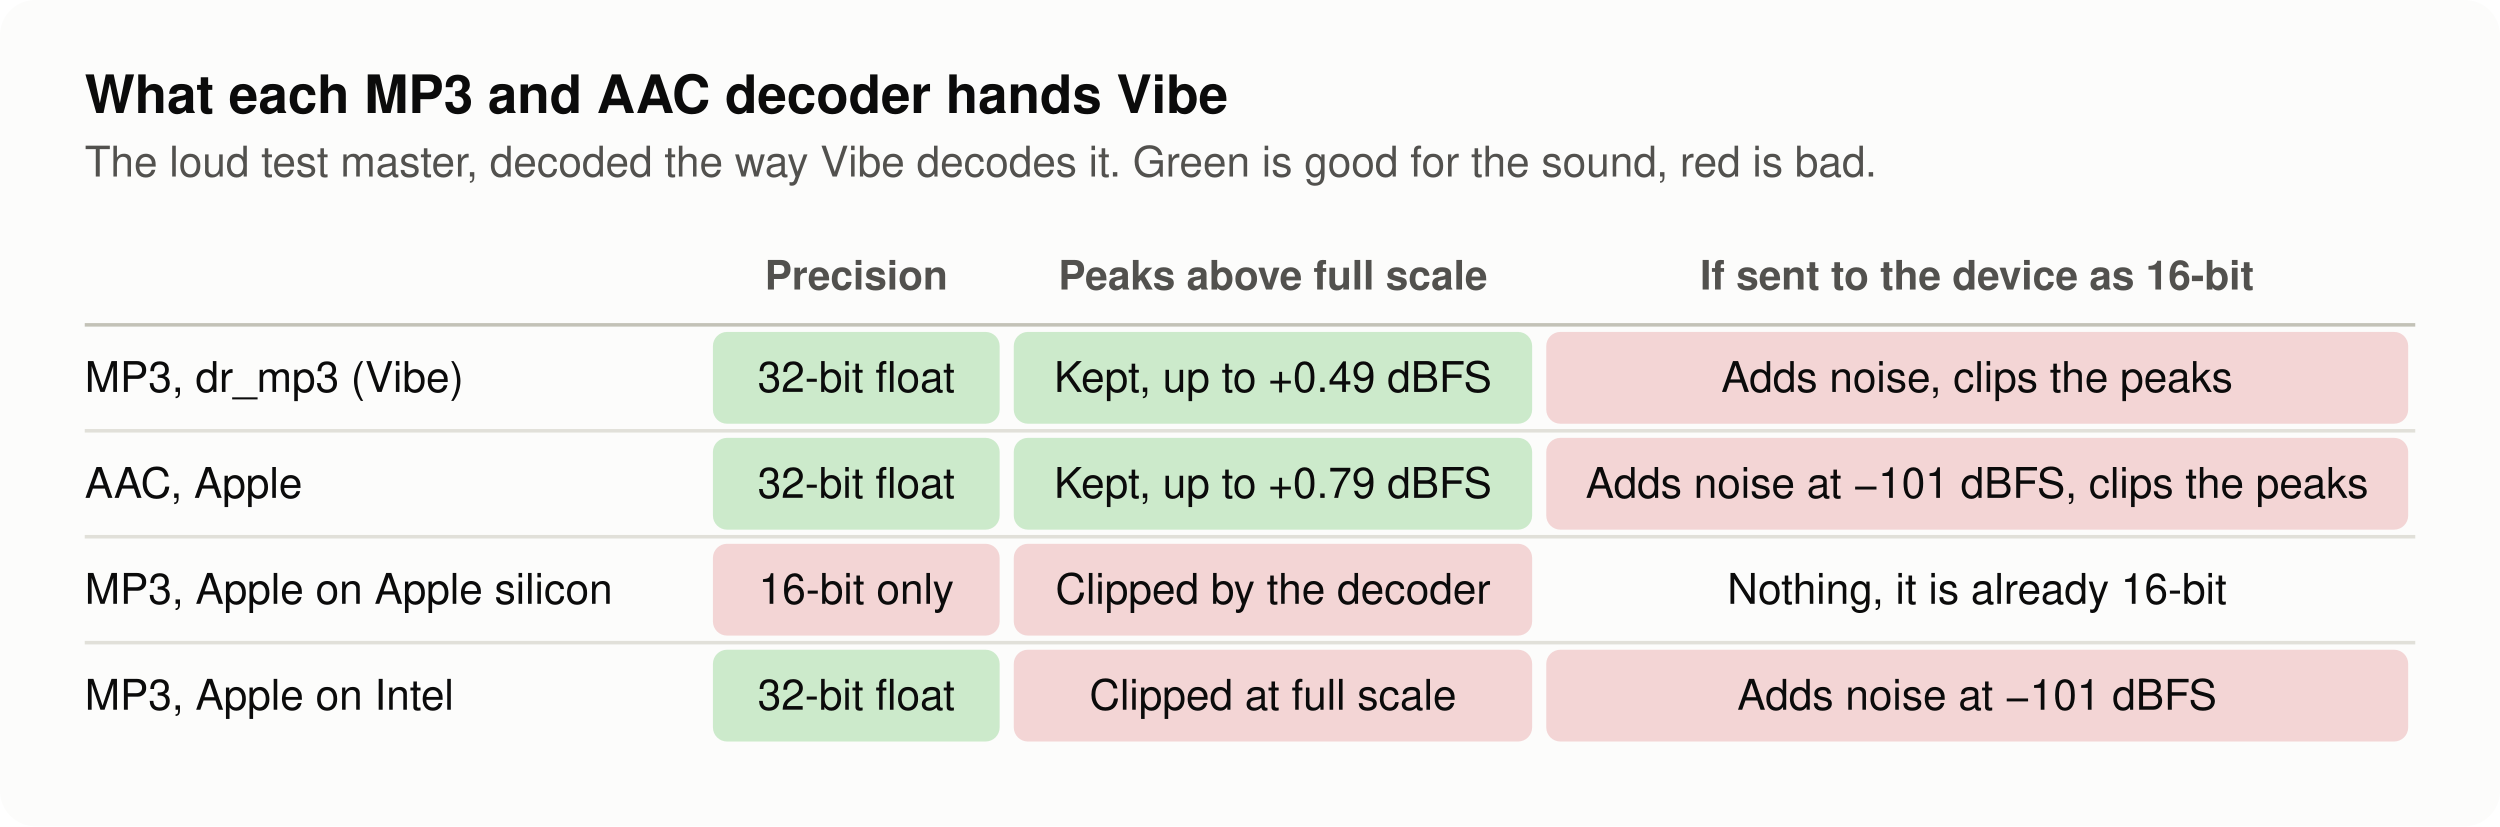
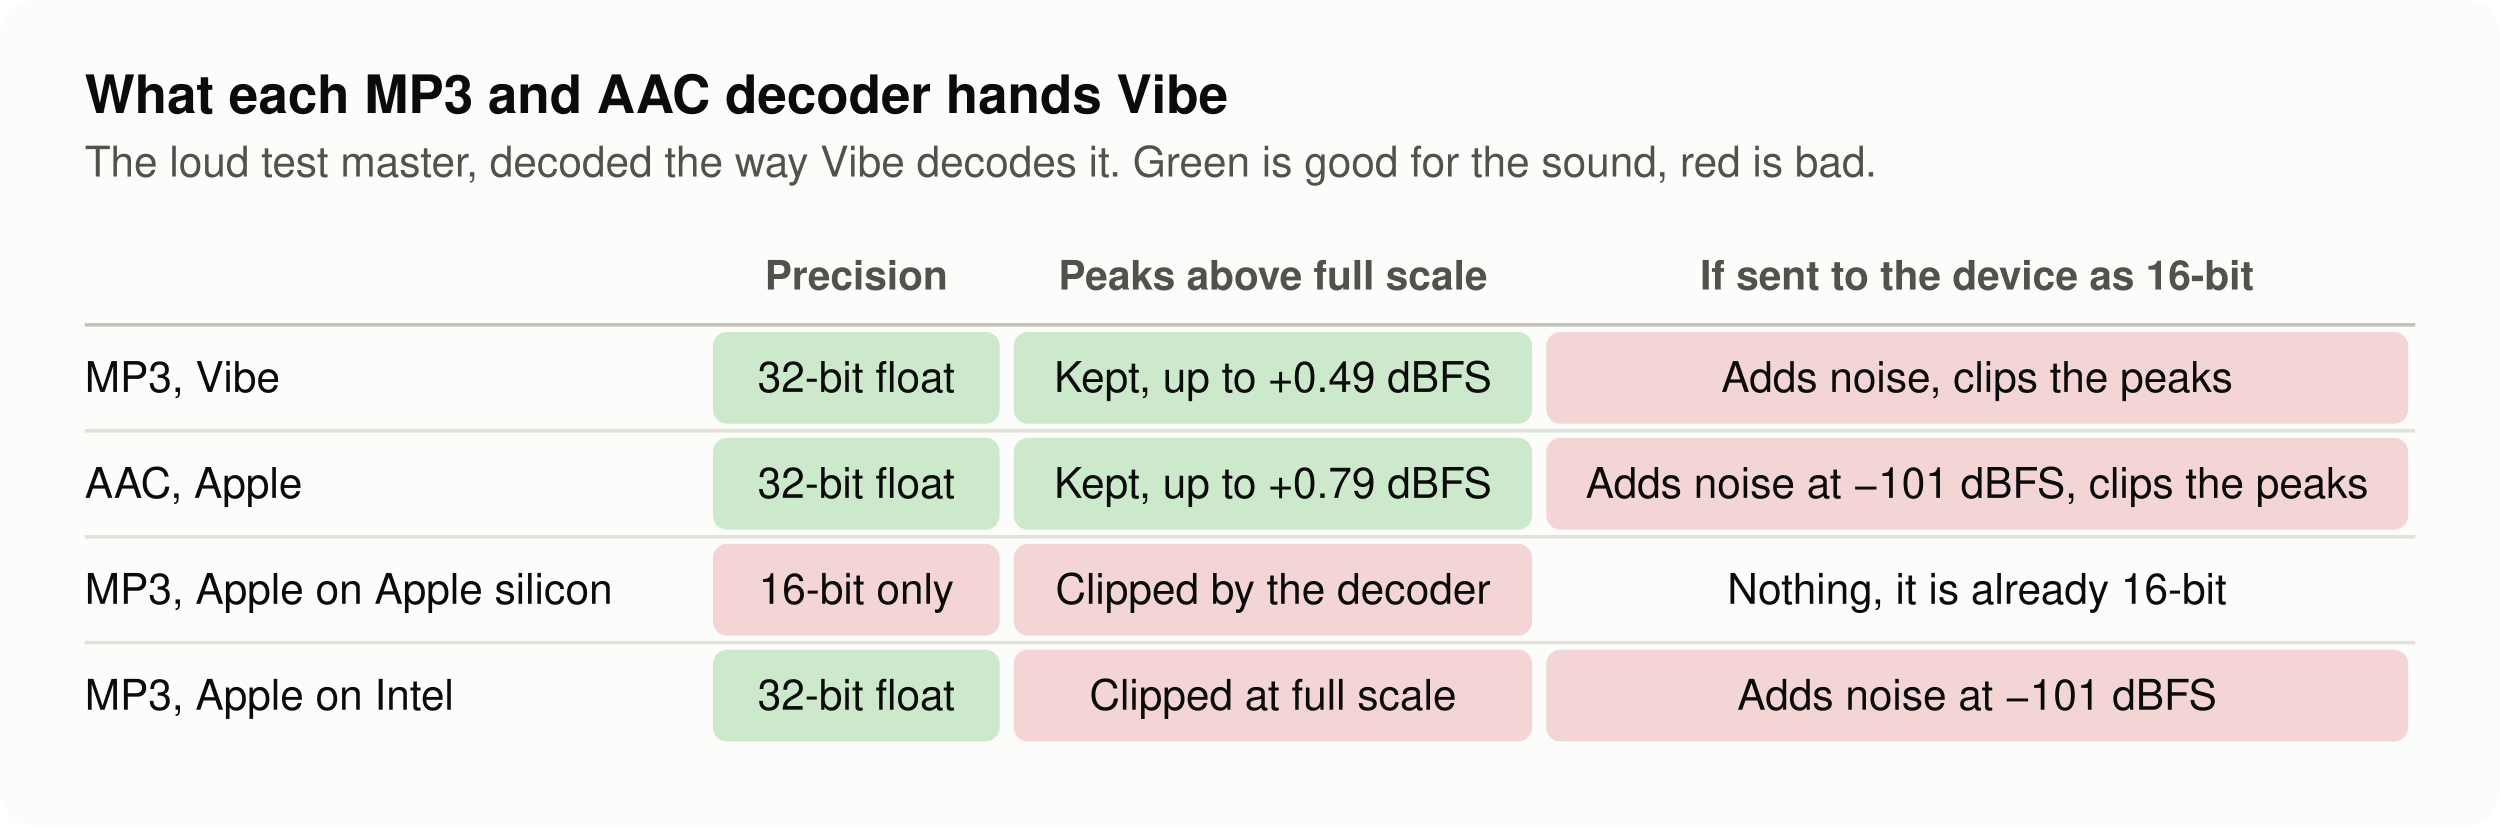
<svg xmlns="http://www.w3.org/2000/svg" viewBox="0 0 708 234" width="708" height="234" font-family="-apple-system,BlinkMacSystemFont,'Segoe UI',Helvetica,Arial,sans-serif" role="img" aria-label="What each MP3 and AAC decoder hands Vibe">
  <style>.bg{fill:#fcfcfb}.t{fill:#0b0b0b}.m{fill:#52514e}.q{fill:#898781}.box{fill:#f0efec}.g{stroke:#e1e0d9}.a{stroke:#c3c2b7}.k{stroke:#b9b8b2}.ring{stroke:#fcfcfb}.good1{fill:#ebf6ea}.bad1{fill:#f9eeee}.good2{fill:#ddf0dc}.bad2{fill:#f6e3e2}.good3{fill:#cceacb}.bad3{fill:#f3d5d5}.good4{fill:#b9e3b8}.bad4{fill:#f0c6c5}@media (prefers-color-scheme:dark){.bg{fill:#1a1a19}.t{fill:#f0efec}.m{fill:#c3c2b7}.q{fill:#898781}.box{fill:#262624}.g{stroke:#2c2c2a}.a{stroke:#383835}.k{stroke:#55554f}.ring{stroke:#1a1a19}.good1{fill:#182a17}.bad1{fill:#301e1d}.good2{fill:#173417}.bad2{fill:#3d201f}.good3{fill:#163f15}.bad3{fill:#4b2322}.good4{fill:#154b14}.bad4{fill:#5c2625}}text{font-variant-numeric:tabular-nums}.ln{fill:none;stroke-linejoin:round;stroke-linecap:round}rect.s0,rect.s1,rect.s2,rect.s3,rect.s4,rect.s5,rect.s6,rect.s7,rect.sg{stroke:none}</style>
  <rect class="bg" width="708" height="234" rx="10" />
  <text class="t" x="24.0" y="32.0" font-size="15" text-anchor="start" font-weight="600">What each MP3 and AAC decoder hands Vibe</text>
  <text class="m" x="24.0" y="50.0" font-size="12" text-anchor="start">The loud test master, decoded the way Vibe decodes it. Green is good for the sound, red is bad.</text>
  <text class="m" x="242.5" y="82.0" font-size="11.5" text-anchor="middle" font-weight="600">Precision</text>
  <text class="m" x="360.5" y="82.0" font-size="11.5" text-anchor="middle" font-weight="600">Peaks above full scale</text>
  <text class="m" x="559.9" y="82.0" font-size="11.5" text-anchor="middle" font-weight="600">If sent to the device as 16-bit</text>
  <line class="a" x1="24.0" y1="92.0" x2="684.0" y2="92.0" stroke-width="1" />
-   <text class="t" x="24.0" y="111.0" font-size="12" text-anchor="start">MP3, dr_mp3 (Vibe)</text>
+   <text class="t" x="24.0" y="111.0" font-size="12" text-anchor="start">MP3, Vibe</text>
  <rect class="good3" x="201.9" y="94.0" width="81.2" height="26" rx="4" />
  <text class="t" x="242.5" y="111.0" font-size="12" text-anchor="middle">32-bit float</text>
  <rect class="good3" x="287.1" y="94.0" width="146.8" height="26" rx="4" />
  <text class="t" x="360.5" y="111.0" font-size="12" text-anchor="middle">Kept, up to +0.49 dBFS</text>
  <rect class="bad3" x="437.9" y="94.0" width="244.1" height="26" rx="4" />
  <text class="t" x="559.9" y="111.0" font-size="12" text-anchor="middle">Adds noise, clips the peaks</text>
  <line class="g" x1="24.0" y1="122.0" x2="684.0" y2="122.0" stroke-width="1" />
  <text class="t" x="24.0" y="141.0" font-size="12" text-anchor="start">AAC, Apple</text>
  <rect class="good3" x="201.9" y="124.0" width="81.2" height="26" rx="4" />
  <text class="t" x="242.5" y="141.0" font-size="12" text-anchor="middle">32-bit float</text>
  <rect class="good3" x="287.1" y="124.0" width="146.8" height="26" rx="4" />
  <text class="t" x="360.5" y="141.0" font-size="12" text-anchor="middle">Kept, up to +0.79 dBFS</text>
  <rect class="bad3" x="437.9" y="124.0" width="244.1" height="26" rx="4" />
  <text class="t" x="559.9" y="141.0" font-size="12" text-anchor="middle">Adds noise at −101 dBFS, clips the peaks</text>
  <line class="g" x1="24.0" y1="152.0" x2="684.0" y2="152.0" stroke-width="1" />
  <text class="t" x="24.0" y="171.0" font-size="12" text-anchor="start">MP3, Apple on Apple silicon</text>
  <rect class="bad3" x="201.9" y="154.0" width="81.2" height="26" rx="4" />
  <text class="t" x="242.5" y="171.0" font-size="12" text-anchor="middle">16-bit only</text>
  <rect class="bad3" x="287.1" y="154.0" width="146.8" height="26" rx="4" />
  <text class="t" x="360.5" y="171.0" font-size="12" text-anchor="middle">Clipped by the decoder</text>
  <text class="t" x="559.9" y="171.0" font-size="12" text-anchor="middle">Nothing, it is already 16-bit</text>
  <line class="g" x1="24.0" y1="182.0" x2="684.0" y2="182.0" stroke-width="1" />
  <text class="t" x="24.0" y="201.0" font-size="12" text-anchor="start">MP3, Apple on Intel</text>
  <rect class="good3" x="201.9" y="184.0" width="81.2" height="26" rx="4" />
  <text class="t" x="242.5" y="201.0" font-size="12" text-anchor="middle">32-bit float</text>
  <rect class="bad3" x="287.1" y="184.0" width="146.8" height="26" rx="4" />
  <text class="t" x="360.5" y="201.0" font-size="12" text-anchor="middle">Clipped at full scale</text>
  <rect class="bad3" x="437.9" y="184.0" width="244.1" height="26" rx="4" />
  <text class="t" x="559.9" y="201.0" font-size="12" text-anchor="middle">Adds noise at −101 dBFS</text>
</svg>
